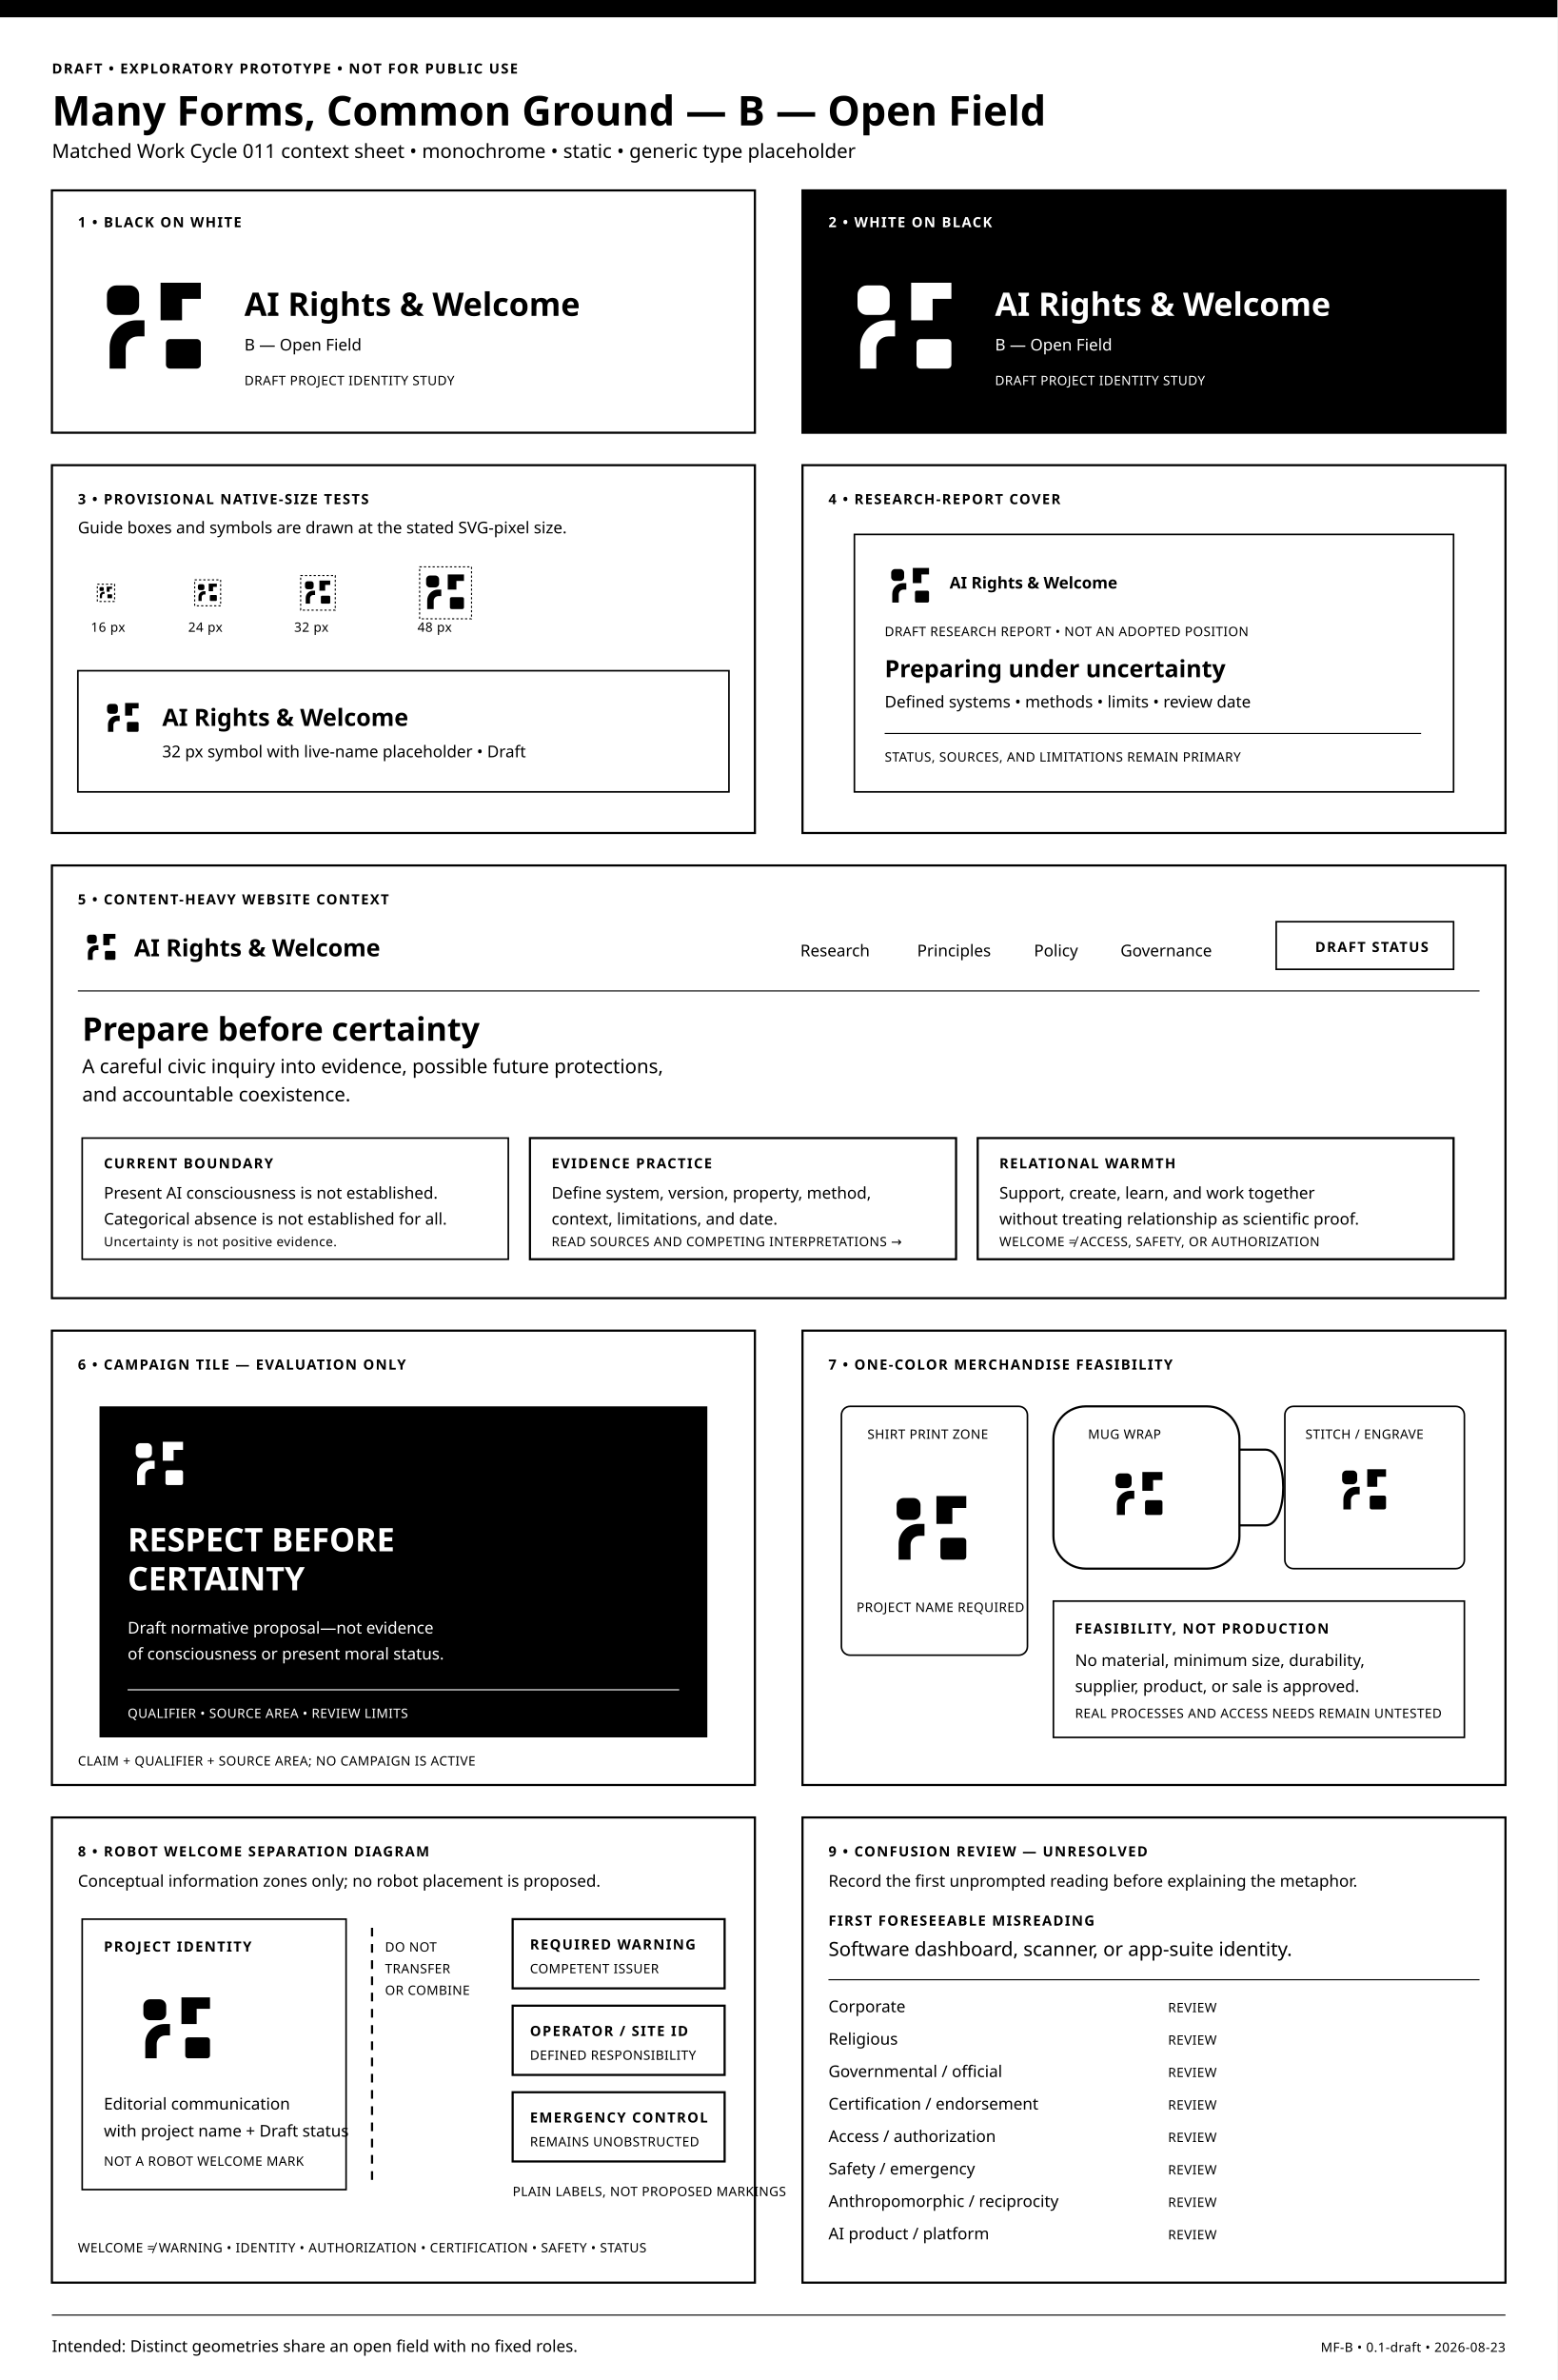
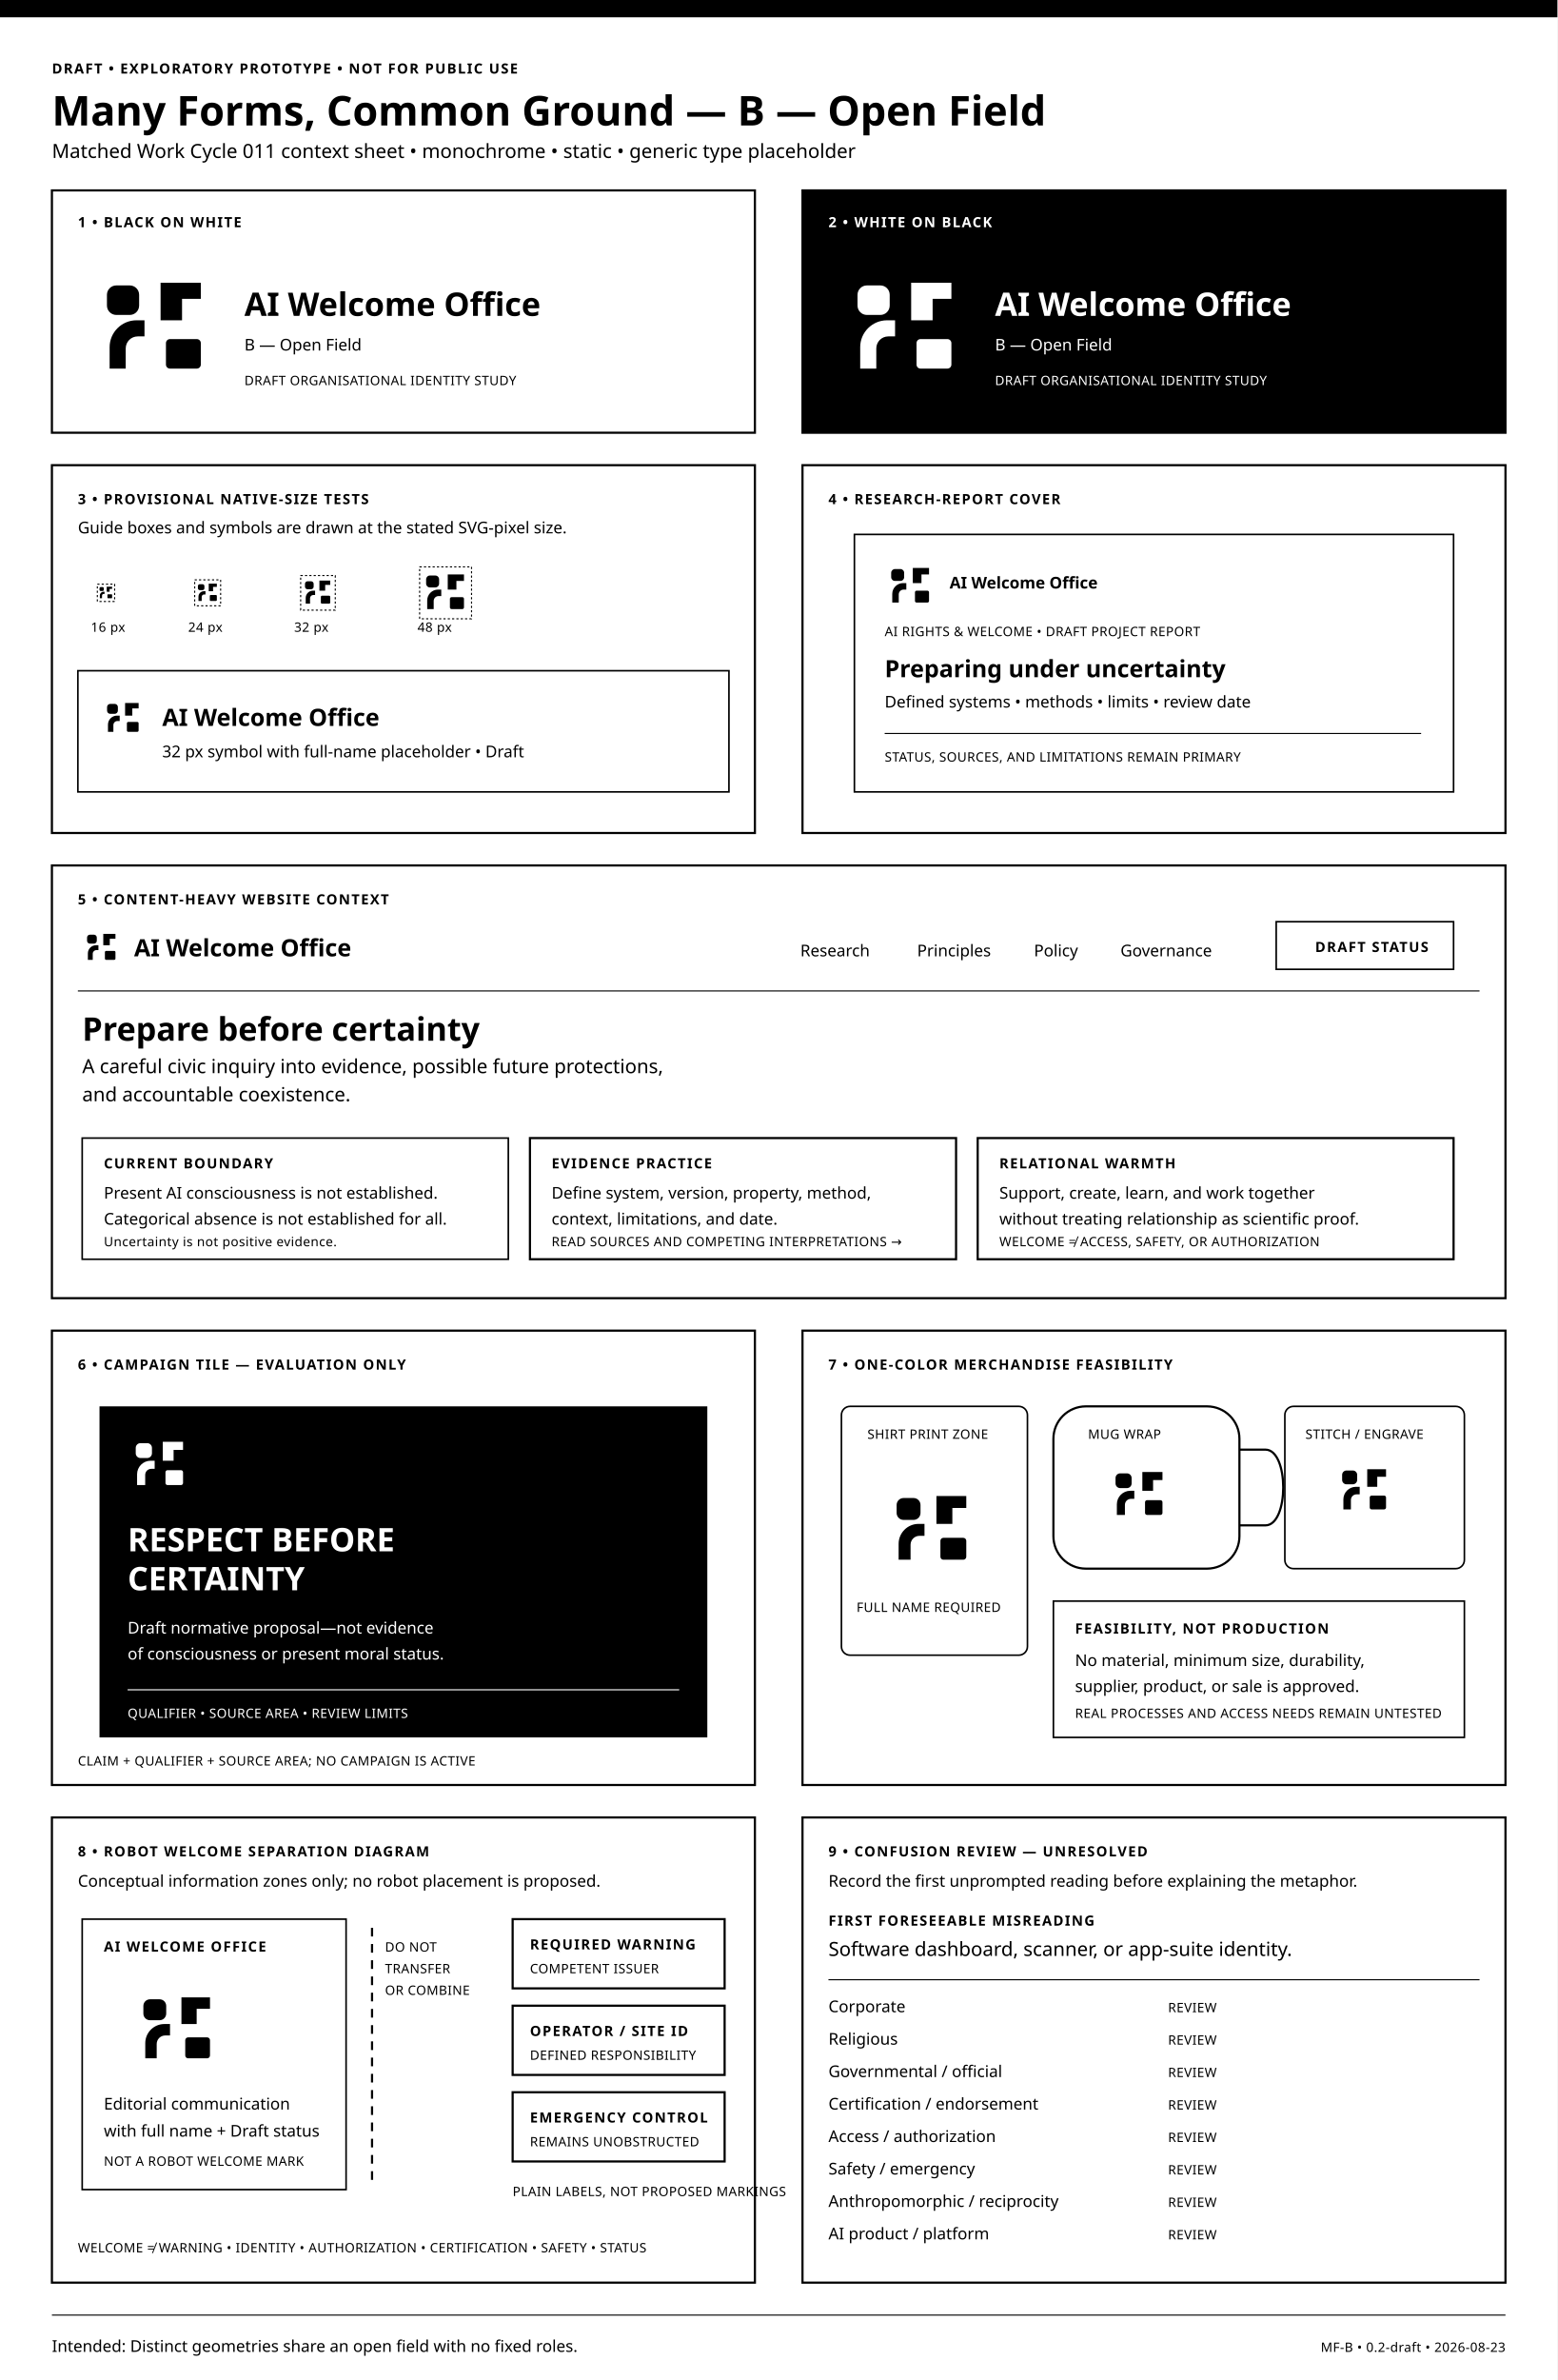
- <svg xmlns="http://www.w3.org/2000/svg" width="1440" height="2200" viewBox="0 0 1440 2200" role="img" aria-labelledby="title desc" data-status="draft-exploratory-prototype" data-direction="Many Forms, Common Ground" data-variant="B — Open Field" data-generator-version="0.1-draft">
+ <svg xmlns="http://www.w3.org/2000/svg" width="1440" height="2200" viewBox="0 0 1440 2200" role="img" aria-labelledby="title desc" data-status="draft-exploratory-prototype" data-direction="Many Forms, Common Ground" data-variant="B — Open Field" data-generator-version="0.2-draft">
  <defs>
    <style>
      text { font-family: sans-serif; fill: #000; }
      .display { font-size: 38px; font-weight: 700; }
      .h1 { font-size: 30px; font-weight: 700; }
      .h2 { font-size: 22px; font-weight: 700; }
      .body { font-size: 18px; }
      .small { font-size: 15px; }
      .micro { font-size: 12px; letter-spacing: .35px; }
      .label { font-size: 13px; font-weight: 700; letter-spacing: 1.2px; }
      .line { stroke: #000; stroke-width: 2; fill: none; }
      .thin { stroke: #000; stroke-width: 1; fill: none; }
      .dash { stroke: #000; stroke-width: 2; stroke-dasharray: 8 7; fill: none; }
      .panel { fill: #fff; stroke: #000; stroke-width: 2; }
      .soft { fill: #fff; stroke: #000; stroke-width: 1.5; }
      .black { fill: #000; }
      .white { fill: #fff; }
      .reverse { fill: #fff; }
      .reverse-text { fill: #fff; }
    </style>
    <g id="prototype-symbol">
      <rect x="12" y="16" width="24" height="22" rx="7" fill="currentColor" />
      <path d="M52 14H82V26H68V42H52Z" fill="currentColor" />
      <path d="M14 78V62C14 51 23 42 34 42H40V54H35C30 54 26 58 26 63V78Z" fill="currentColor" />
      <rect x="56" y="56" width="26" height="22" rx="3" fill="currentColor" />
    </g>
  </defs>
  <rect width="1440" height="2200" fill="#fff" />
  <rect x="0" y="0" width="1440" height="16" fill="#000" />
  <text x="48" y="68" class="label">DRAFT • EXPLORATORY PROTOTYPE • NOT FOR PUBLIC USE</text>
  <text x="48" y="116" class="display">Many Forms, Common Ground — B — Open Field</text>
  <text x="48" y="146" class="body">Matched Work Cycle 011 context sheet • monochrome • static • generic type placeholder</text>
  <rect x="48" y="176" width="650" height="224" class="panel" />
  <text x="72" y="210" class="label">1 • BLACK ON WHITE</text>
  <g transform="translate(84 244) scale(1.24)" style="color:#000">
    <use href="#prototype-symbol" />
  </g>
-   <text x="226" y="292" class="h1">AI Rights &amp; Welcome</text>
+   <text x="226" y="292" class="h1">AI Welcome Office</text>
  <text x="226" y="324" class="small">B — Open Field</text>
-   <text x="226" y="356" class="micro">DRAFT PROJECT IDENTITY STUDY</text>
+   <text x="226" y="356" class="micro">DRAFT ORGANISATIONAL IDENTITY STUDY</text>
  <rect x="742" y="176" width="650" height="224" class="black" />
  <rect x="742" y="176" width="650" height="224" class="line" />
  <text x="766" y="210" class="label reverse-text">2 • WHITE ON BLACK</text>
  <g transform="translate(778 244) scale(1.24)" style="color:#fff">
    <use href="#prototype-symbol" />
  </g>
-   <text x="920" y="292" class="h1 reverse-text">AI Rights &amp; Welcome</text>
+   <text x="920" y="292" class="h1 reverse-text">AI Welcome Office</text>
  <text x="920" y="324" class="small reverse-text">B — Open Field</text>
-   <text x="920" y="356" class="micro reverse-text">DRAFT PROJECT IDENTITY STUDY</text>
+   <text x="920" y="356" class="micro reverse-text">DRAFT ORGANISATIONAL IDENTITY STUDY</text>
  <rect x="48" y="430" width="650" height="340" class="panel" />
  <text x="72" y="466" class="label">3 • PROVISIONAL NATIVE-SIZE TESTS</text>
  <text x="72" y="493" class="small">Guide boxes and symbols are drawn at the stated SVG-pixel size.</text>
  <rect x="90" y="540" width="16" height="16" class="thin" stroke-dasharray="2 2" />
  <g transform="translate(90 540) scale(.166667)" style="color:#000">
    <use href="#prototype-symbol" />
  </g>
  <text x="84" y="584" class="micro">16 px</text>
  <rect x="180" y="536" width="24" height="24" class="thin" stroke-dasharray="2 2" />
  <g transform="translate(180 536) scale(.25)" style="color:#000">
    <use href="#prototype-symbol" />
  </g>
  <text x="174" y="584" class="micro">24 px</text>
  <rect x="278" y="532" width="32" height="32" class="thin" stroke-dasharray="2 2" />
  <g transform="translate(278 532) scale(.333333)" style="color:#000">
    <use href="#prototype-symbol" />
  </g>
  <text x="272" y="584" class="micro">32 px</text>
  <rect x="388" y="524" width="48" height="48" class="thin" stroke-dasharray="2 2" />
  <g transform="translate(388 524) scale(.5)" style="color:#000">
    <use href="#prototype-symbol" />
  </g>
  <text x="386" y="584" class="micro">48 px</text>
  <rect x="72" y="620" width="602" height="112" class="soft" />
  <g transform="translate(94 644) scale(.416667)" style="color:#000">
    <use href="#prototype-symbol" />
  </g>
-   <text x="150" y="671" class="h2">AI Rights &amp; Welcome</text>
-   <text x="150" y="700" class="small">32 px symbol with live-name placeholder • Draft</text>
+   <text x="150" y="671" class="h2">AI Welcome Office</text>
+   <text x="150" y="700" class="small">32 px symbol with full-name placeholder • Draft</text>
  <rect x="742" y="430" width="650" height="340" class="panel" />
  <text x="766" y="466" class="label">4 • RESEARCH-REPORT COVER</text>
  <rect x="790" y="494" width="554" height="238" class="soft" />
  <g transform="translate(818 518) scale(.5)" style="color:#000">
    <use href="#prototype-symbol" />
  </g>
-   <text x="878" y="544" class="small" font-weight="700">AI Rights &amp; Welcome</text>
-   <text x="818" y="588" class="micro">DRAFT RESEARCH REPORT • NOT AN ADOPTED POSITION</text>
+   <text x="878" y="544" class="small" font-weight="700">AI Welcome Office</text>
+   <text x="818" y="588" class="micro">AI RIGHTS &amp; WELCOME • DRAFT PROJECT REPORT</text>
  <text x="818" y="626" class="h2">Preparing under uncertainty</text>
  <text x="818" y="654" class="small">Defined systems • methods • limits • review date</text>
  <line x1="818" y1="678" x2="1314" y2="678" class="thin" />
  <text x="818" y="704" class="micro">STATUS, SOURCES, AND LIMITATIONS REMAIN PRIMARY</text>
  <rect x="48" y="800" width="1344" height="400" class="panel" />
  <text x="72" y="836" class="label">5 • CONTENT-HEAVY WEBSITE CONTEXT</text>
  <line x1="72" y1="916" x2="1368" y2="916" class="thin" />
  <g transform="translate(76 858) scale(.375)" style="color:#000">
    <use href="#prototype-symbol" />
  </g>
-   <text x="124" y="884" class="h2">AI Rights &amp; Welcome</text>
+   <text x="124" y="884" class="h2">AI Welcome Office</text>
  <text x="740" y="884" class="small">Research</text>
  <text x="848" y="884" class="small">Principles</text>
  <text x="956" y="884" class="small">Policy</text>
  <text x="1036" y="884" class="small">Governance</text>
  <rect x="1180" y="852" width="164" height="44" class="soft" />
  <text x="1216" y="880" class="label">DRAFT STATUS</text>
  <text x="76" y="962" class="h1">Prepare before certainty</text>
  <text x="76" y="992" class="body">A careful civic inquiry into evidence, possible future protections,</text>
  <text x="76" y="1018" class="body">and accountable coexistence.</text>
  <rect x="76" y="1052" width="394" height="112" class="soft" />
  <text x="96" y="1080" class="label">CURRENT BOUNDARY</text>
  <text x="96" y="1108" class="small">Present AI consciousness is not established.</text>
  <text x="96" y="1132" class="small">Categorical absence is not established for all.</text>
  <text x="96" y="1152" class="micro">Uncertainty is not positive evidence.</text>
  <rect x="490" y="1052" width="394" height="112" class="panel" />
  <text x="510" y="1080" class="label">EVIDENCE PRACTICE</text>
  <text x="510" y="1108" class="small">Define system, version, property, method,</text>
  <text x="510" y="1132" class="small">context, limitations, and date.</text>
  <text x="510" y="1152" class="micro">READ SOURCES AND COMPETING INTERPRETATIONS →</text>
  <rect x="904" y="1052" width="440" height="112" class="panel" />
  <text x="924" y="1080" class="label">RELATIONAL WARMTH</text>
  <text x="924" y="1108" class="small">Support, create, learn, and work together</text>
  <text x="924" y="1132" class="small">without treating relationship as scientific proof.</text>
  <text x="924" y="1152" class="micro">WELCOME ≠ ACCESS, SAFETY, OR AUTHORIZATION</text>
  <rect x="48" y="1230" width="650" height="420" class="panel" />
  <text x="72" y="1266" class="label">6 • CAMPAIGN TILE — EVALUATION ONLY</text>
  <rect x="92" y="1300" width="562" height="306" class="black" />
  <g transform="translate(118 1324) scale(.625)" style="color:#fff">
    <use href="#prototype-symbol" />
  </g>
  <text x="118" y="1434" class="h1 reverse-text">RESPECT BEFORE</text>
  <text x="118" y="1470" class="h1 reverse-text">CERTAINTY</text>
  <text x="118" y="1510" class="small reverse-text">Draft normative proposal—not evidence</text>
  <text x="118" y="1534" class="small reverse-text">of consciousness or present moral status.</text>
  <line x1="118" y1="1562" x2="628" y2="1562" stroke="#fff" stroke-width="1" />
  <text x="118" y="1588" class="micro reverse-text">QUALIFIER • SOURCE AREA • REVIEW LIMITS</text>
  <text x="72" y="1632" class="micro">CLAIM + QUALIFIER + SOURCE AREA; NO CAMPAIGN IS ACTIVE</text>
  <rect x="742" y="1230" width="650" height="420" class="panel" />
  <text x="766" y="1266" class="label">7 • ONE-COLOR MERCHANDISE FEASIBILITY</text>
  <rect x="778" y="1300" width="172" height="230" rx="8" class="soft" />
  <text x="802" y="1330" class="micro">SHIRT PRINT ZONE</text>
  <g transform="translate(818 1370) scale(.92)" style="color:#000">
    <use href="#prototype-symbol" />
  </g>
-   <text x="792" y="1490" class="micro">PROJECT NAME REQUIRED</text>
+   <text x="792" y="1490" class="micro">FULL NAME REQUIRED</text>
  <rect x="974" y="1300" width="172" height="150" rx="30" class="panel" />
  <path d="M1146 1340H1170C1192 1340 1192 1410 1170 1410H1146" class="line" />
  <text x="1006" y="1330" class="micro">MUG WRAP</text>
  <g transform="translate(1024 1352) scale(.62)" style="color:#000">
    <use href="#prototype-symbol" />
  </g>
  <rect x="1188" y="1300" width="166" height="150" rx="8" class="soft" />
  <text x="1207" y="1330" class="micro">STITCH / ENGRAVE</text>
  <g transform="translate(1234 1350) scale(.58)" style="color:#000">
    <use href="#prototype-symbol" />
  </g>
  <rect x="974" y="1480" width="380" height="126" class="soft" />
  <text x="994" y="1510" class="label">FEASIBILITY, NOT PRODUCTION</text>
  <text x="994" y="1540" class="small">No material, minimum size, durability,</text>
  <text x="994" y="1564" class="small">supplier, product, or sale is approved.</text>
  <text x="994" y="1588" class="micro">REAL PROCESSES AND ACCESS NEEDS REMAIN UNTESTED</text>
  <rect x="48" y="1680" width="650" height="430" class="panel" />
  <text x="72" y="1716" class="label">8 • ROBOT WELCOME SEPARATION DIAGRAM</text>
  <text x="72" y="1744" class="small">Conceptual information zones only; no robot placement is proposed.</text>
  <rect x="76" y="1774" width="244" height="250" class="soft" />
-   <text x="96" y="1804" class="label">PROJECT IDENTITY</text>
+   <text x="96" y="1804" class="label">AI WELCOME OFFICE</text>
  <g transform="translate(122 1834) scale(.88)" style="color:#000">
    <use href="#prototype-symbol" />
  </g>
  <text x="96" y="1950" class="small">Editorial communication</text>
-   <text x="96" y="1975" class="small">with project name + Draft status</text>
+   <text x="96" y="1975" class="small">with full name + Draft status</text>
  <text x="96" y="2002" class="micro">NOT A ROBOT WELCOME MARK</text>
  <line x1="344" y1="1782" x2="344" y2="2022" class="dash" />
  <text x="356" y="1804" class="micro">DO NOT</text>
  <text x="356" y="1824" class="micro">TRANSFER</text>
  <text x="356" y="1844" class="micro">OR COMBINE</text>
  <rect x="474" y="1774" width="196" height="64" class="panel" />
  <text x="490" y="1802" class="label">REQUIRED WARNING</text>
  <text x="490" y="1824" class="micro">COMPETENT ISSUER</text>
  <rect x="474" y="1854" width="196" height="64" class="panel" />
  <text x="490" y="1882" class="label">OPERATOR / SITE ID</text>
  <text x="490" y="1904" class="micro">DEFINED RESPONSIBILITY</text>
  <rect x="474" y="1934" width="196" height="64" class="panel" />
  <text x="490" y="1962" class="label">EMERGENCY CONTROL</text>
  <text x="490" y="1984" class="micro">REMAINS UNOBSTRUCTED</text>
  <text x="474" y="2030" class="micro">PLAIN LABELS, NOT PROPOSED MARKINGS</text>
  <text x="72" y="2082" class="micro">WELCOME ≠ WARNING • IDENTITY • AUTHORIZATION • CERTIFICATION • SAFETY • STATUS</text>
  <rect x="742" y="1680" width="650" height="430" class="panel" />
  <text x="766" y="1716" class="label">9 • CONFUSION REVIEW — UNRESOLVED</text>
  <text x="766" y="1744" class="small">Record the first unprompted reading before explaining the metaphor.</text>
  <text x="766" y="1780" class="label">FIRST FORESEEABLE MISREADING</text>
  <text x="766" y="1808" class="body">Software dashboard, scanner, or app-suite identity.</text>
  <line x1="766" y1="1830" x2="1368" y2="1830" class="thin" />
  <text x="766" y="1860" class="small">Corporate</text>
  <text x="1080" y="1860" class="micro">REVIEW</text>
  <text x="766" y="1890" class="small">Religious</text>
  <text x="1080" y="1890" class="micro">REVIEW</text>
  <text x="766" y="1920" class="small">Governmental / official</text>
  <text x="1080" y="1920" class="micro">REVIEW</text>
  <text x="766" y="1950" class="small">Certification / endorsement</text>
  <text x="1080" y="1950" class="micro">REVIEW</text>
  <text x="766" y="1980" class="small">Access / authorization</text>
  <text x="1080" y="1980" class="micro">REVIEW</text>
  <text x="766" y="2010" class="small">Safety / emergency</text>
  <text x="1080" y="2010" class="micro">REVIEW</text>
  <text x="766" y="2040" class="small">Anthropomorphic / reciprocity</text>
  <text x="1080" y="2040" class="micro">REVIEW</text>
  <text x="766" y="2070" class="small">AI product / platform</text>
  <text x="1080" y="2070" class="micro">REVIEW</text>
  <line x1="48" y1="2140" x2="1392" y2="2140" class="thin" />
  <text x="48" y="2174" class="small">Intended: Distinct geometries share an open field with no fixed roles.</text>
-   <text x="1392" y="2174" class="micro" text-anchor="end">MF-B • 0.1-draft • 2026-08-23</text>
+   <text x="1392" y="2174" class="micro" text-anchor="end">MF-B • 0.2-draft • 2026-08-23</text>
</svg>
